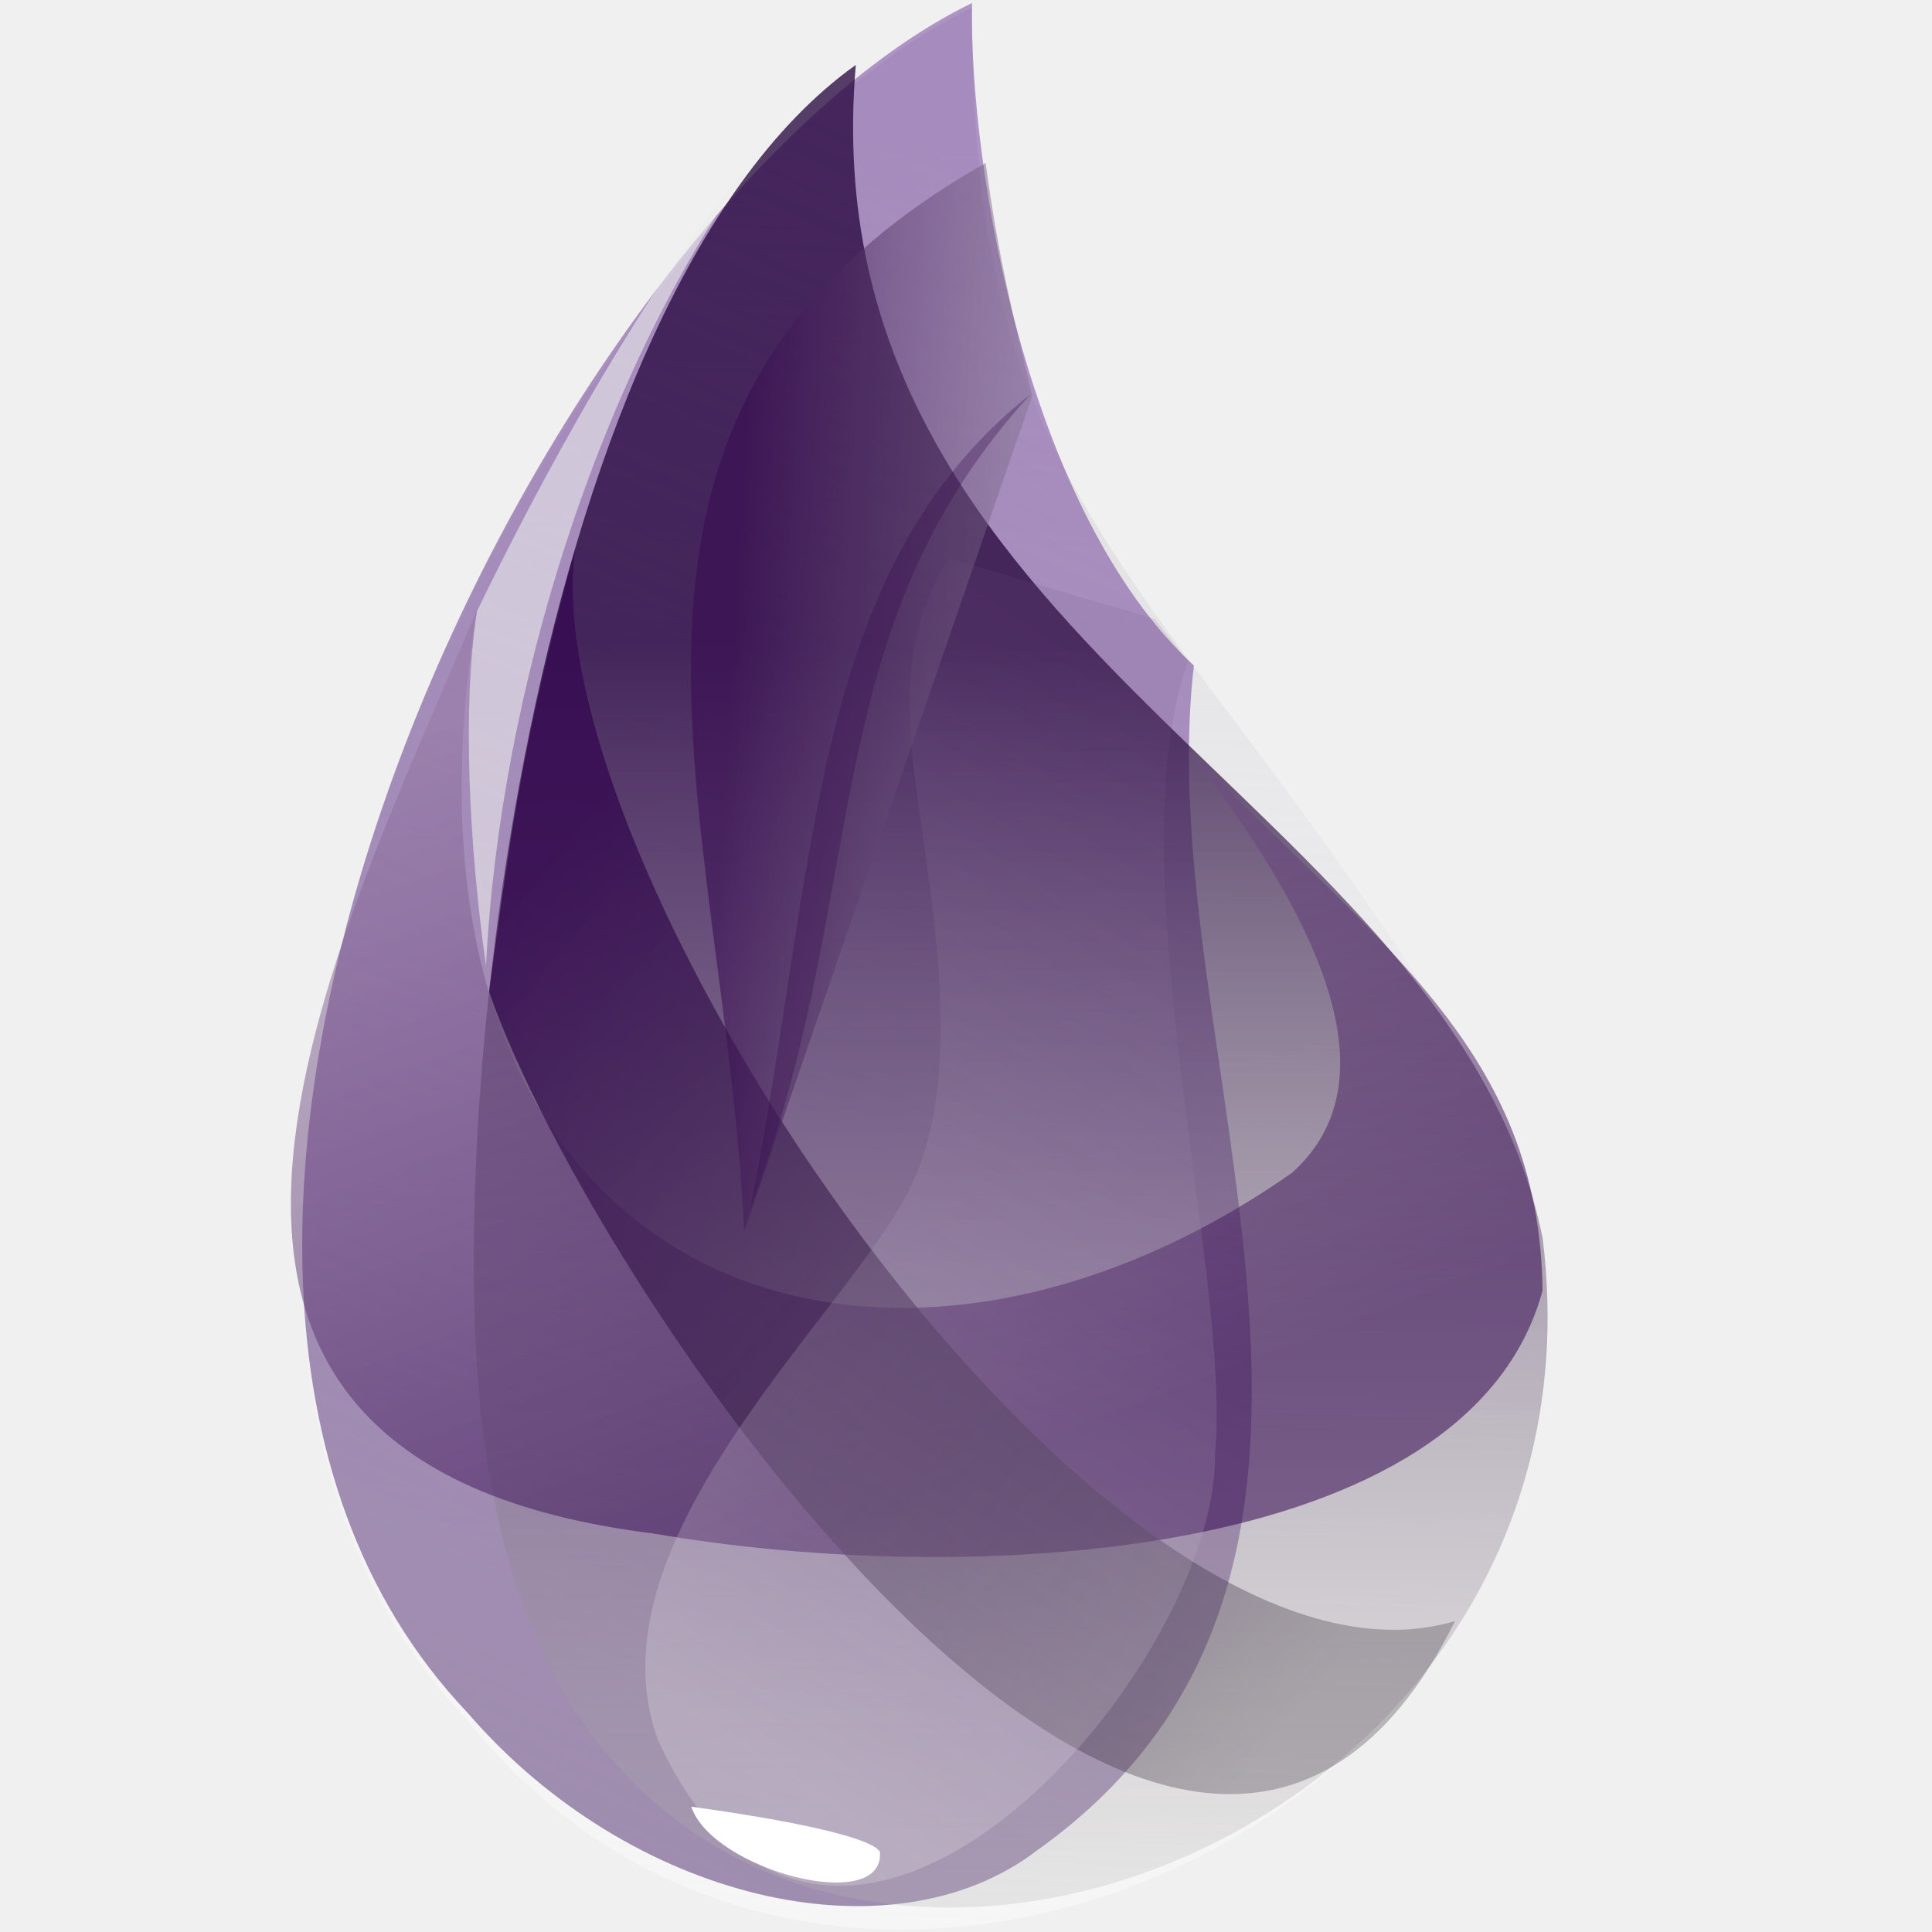
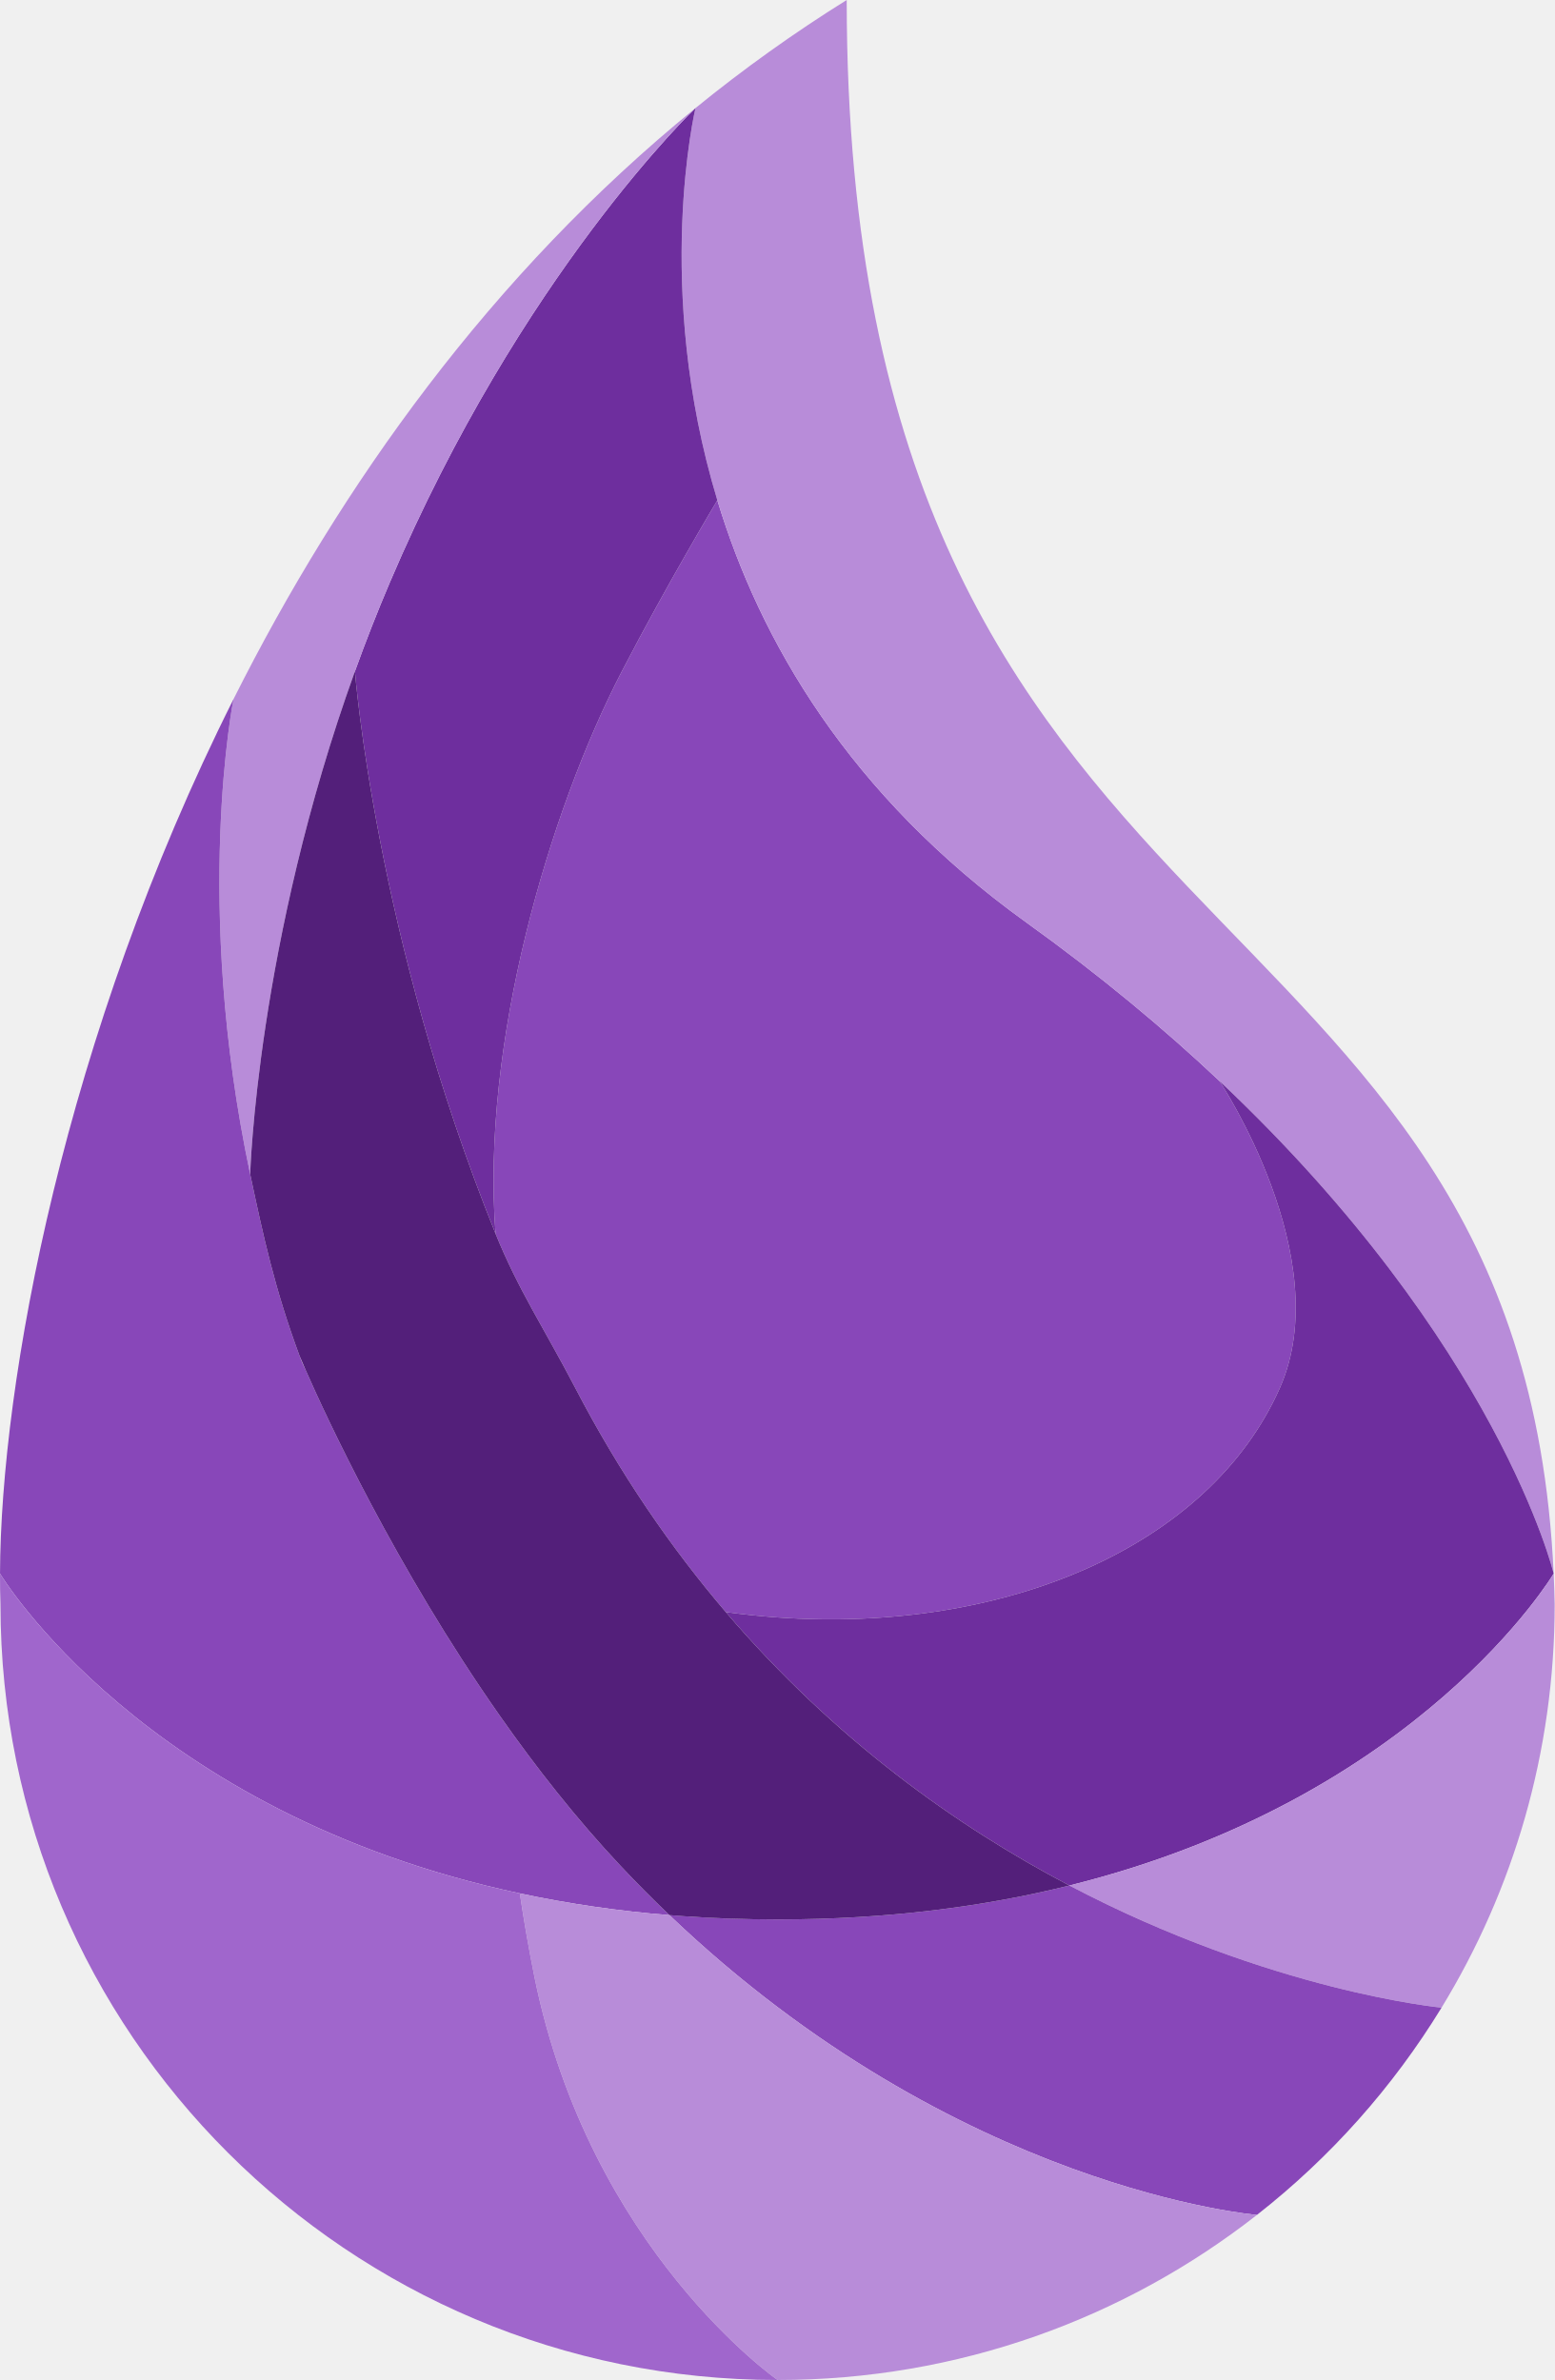
- <svg xmlns="http://www.w3.org/2000/svg" viewBox="0 0 128 128">
-   <linearGradient id="elixir-original-a" gradientUnits="userSpaceOnUse" x1="835.592" y1="-36.546" x2="821.211" y2="553.414" gradientTransform="matrix(.1297 0 0 .2 -46.03 17.198)">
-     <stop offset="0" stop-color="#d9d8dc" />
-     <stop offset="1" stop-color="#fff" stop-opacity=".385" />
-   </linearGradient>
-   <path fill-rule="evenodd" clip-rule="evenodd" fill="url(#elixir-original-a)" d="M64.4.5C36.7 13.9 1.9 83.4 30.9 113.9c26.8 33.5 85.4 1.3 68.4-40.5-21.5-36-35-37.9-34.9-72.9z" />
-   <linearGradient id="elixir-original-b" gradientUnits="userSpaceOnUse" x1="942.357" y1="-40.593" x2="824.692" y2="472.243" gradientTransform="matrix(.1142 0 0 .2271 -47.053 17.229)">
-     <stop offset="0" stop-color="#8d67af" stop-opacity=".672" />
-     <stop offset="1" stop-color="#9f8daf" />
-   </linearGradient>
-   <path fill-rule="evenodd" clip-rule="evenodd" fill="url(#elixir-original-b)" d="M64.4.2C36.8 13.6 1.9 82.9 31 113.5c10.7 12.4 28 16.5 37.7 9.1 26.4-18.8 7.4-53.1 10.4-78.5C68.1 33.9 64.2 11.3 64.4.2z" />
-   <linearGradient id="elixir-original-c" gradientUnits="userSpaceOnUse" x1="924.646" y1="120.513" x2="924.646" y2="505.851" gradientTransform="matrix(.1227 0 0 .2115 -46.493 17.206)">
-     <stop offset="0" stop-color="#26053d" stop-opacity=".762" />
-     <stop offset="1" stop-color="#b7b4b4" stop-opacity=".278" />
-   </linearGradient>
-   <path fill-rule="evenodd" clip-rule="evenodd" fill="url(#elixir-original-c)" d="M56.7 4.3c-22.3 15.9-28.2 75-24.1 94.2 8.2 48.1 75.2 28.3 69.6-16.5-6-29.2-48.8-39.2-45.5-77.7z" />
-   <linearGradient id="elixir-original-d" gradientUnits="userSpaceOnUse" x1="428.034" y1="198.448" x2="607.325" y2="559.255" gradientTransform="matrix(.1848 0 0 .1404 -42.394 17.138)">
-     <stop offset="0" stop-color="#91739f" stop-opacity=".46" />
-     <stop offset="1" stop-color="#32054f" stop-opacity=".54" />
-   </linearGradient>
-   <path fill-rule="evenodd" clip-rule="evenodd" fill="url(#elixir-original-d)" d="M78.8 49.8c10.4 13.4 12.7 22.6 6.8 27.9-27.7 19.4-61.3 7.4-54-37.3C22.1 63 4.5 96.8 43.3 101.6c20.8 3.6 54 2 58.9-16.1-.2-15.9-10.8-22.9-23.4-35.7z" />
-   <linearGradient id="elixir-original-e" gradientUnits="userSpaceOnUse" x1="907.895" y1="540.636" x2="590.242" y2="201.281" gradientTransform="matrix(.1418 0 0 .1829 -45.23 17.18)">
-     <stop offset="0" stop-color="#463d49" stop-opacity=".331" />
-     <stop offset="1" stop-color="#340a50" stop-opacity=".821" />
-   </linearGradient>
-   <path fill-rule="evenodd" clip-rule="evenodd" fill="url(#elixir-original-e)" d="M38.1 36.4c-2.9 21.2 35.1 77.9 58.3 71-17.7 35.6-56.9-21.2-64-41.7 1.5-11 2.2-16.4 5.7-29.3z" />
-   <linearGradient id="elixir-original-f" gradientUnits="userSpaceOnUse" x1="1102.297" y1="100.542" x2="1008.071" y2="431.648" gradientTransform="matrix(.106 0 0 .2448 -47.595 17.242)">
-     <stop offset="0" stop-color="#715383" stop-opacity=".145" />
-     <stop offset="1" stop-color="#f4f4f4" stop-opacity=".234" />
-   </linearGradient>
-   <path fill-rule="evenodd" clip-rule="evenodd" fill="url(#elixir-original-f)" d="M60.4 49.7c.8 7.9 3.9 20.5 0 28.8S38.7 102 43.6 115.3c11.4 24.8 37.1-4.4 36.9-19 1.1-11.8-6.6-38.7-1.8-52.5L76.5 41l-13.6-4c-2.2 3.2-3 7.5-2.5 12.7z" />
-   <linearGradient id="elixir-original-g" gradientUnits="userSpaceOnUse" x1="1354.664" y1="140.06" x2="1059.233" y2="84.466" gradientTransform="matrix(.09173 0 0 .2828 -48.536 17.28)">
-     <stop offset="0" stop-color="#a5a1a8" stop-opacity=".356" />
-     <stop offset="1" stop-color="#370c50" stop-opacity=".582" />
-   </linearGradient>
-   <path fill-rule="evenodd" clip-rule="evenodd" fill="url(#elixir-original-g)" d="M65.3 10.8C36 27.4 48 53.4 49.3 81.6l19.1-55.4c-1.4-5.7-2.3-9.5-3.1-15.4z" />
-   <path fill-rule="evenodd" clip-rule="evenodd" fill="#330A4C" fill-opacity=".316" d="M68.3 26.1c-14.8 11.7-14.1 31.3-18.6 54 8.1-21.3 4.1-38.2 18.6-54z" />
-   <path fill-rule="evenodd" clip-rule="evenodd" fill="#FFF" d="M45.8 119.7c8 1.1 12.1 2.2 12.5 3 .3 4.2-11.1 1.2-12.5-3z" />
-   <path fill-rule="evenodd" clip-rule="evenodd" fill="#EDEDED" fill-opacity=".603" d="M49.8 10.8c-6.9 7.7-14.4 21.8-18.2 29.7-1 6.5-.5 15.7.6 23.5.9-18.2 7.5-39.2 17.6-53.2z" />
+ <svg xmlns="http://www.w3.org/2000/svg" viewBox="0 0 160 245">
+   <path fill="#8847B9" d="M125.504 111.281c-5.677-5.353-12.253-10.842-19.865-16.313-18.3-13.152-27.443-29.06-31.812-43.468 0 0-5.16 8.602-9.827 17.602C56.481 83.602 49.5 107.5 51 127c2.354 5.818 5.048 9.821 8.206 15.883 4.608 8.849 9.872 16.481 15.487 23.062q2.679.37 5.332.557c23.224 1.637 44.394-7.179 51.691-23.619 5.937-13.377-6.212-31.602-6.212-31.602" />
+   <path fill="#B88CD9" d="M159.896 161.988C156.513 88.578 87.14 100.885 87.14 0a152 152 0 0 0-15.563 11.124s-4.4 18.453 2.25 40.376c4.37 14.409 13.512 30.316 31.812 43.468 7.612 5.471 14.188 10.96 19.865 16.313 28.735 27.099 34.392 50.707 34.392 50.707" />
+   <path fill="#6E2E9E" d="M71.577 11.124S53.649 28.173 40.105 59.99a174 174 0 0 0-3.576 9.112S38.626 96.416 51 127c-1.5-19.5 5.481-43.398 13-57.898 4.667-9 9.826-17.602 9.826-17.602-6.648-21.923-2.25-40.376-2.25-40.376" />
+   <path fill="#B88CD9" d="M71.577 11.124c-21.02 17.105-36.483 38.81-47.545 60.844 0 0-4.218 20.93 1.717 48.915 0 0 .663-23.734 10.78-51.781a174 174 0 0 1 3.576-9.112C53.65 28.173 71.577 11.124 71.577 11.124" />
+   <path fill="#8847B9" d="M24.032 71.968C6.572 106.745.076 142.345.001 161.988c0 0 14.733 24.636 53.497 32.921a120 120 0 0 0 15.4 2.237 132 132 0 0 1-5.031-5.074c-4.54-4.831-8.706-10.138-12.438-15.464-10.72-15.302-17.854-30.759-19.953-35.53-.463-.945-.643-1.494-.643-1.494-2.569-6.931-3.735-12.337-5.084-18.701-5.935-27.985-1.717-48.915-1.717-48.915" />
+   <path fill="#6E2E9E" d="M110.056 194.096c36.101-8.969 49.84-32.108 49.84-32.108s-5.657-23.608-34.392-50.707c0 0 12.149 18.225 6.212 31.602-7.297 16.44-28.467 25.256-51.692 23.619a80 80 0 0 1-5.331-.557c11.201 13.13 23.797 22.076 35.363 28.151" />
+   <path fill="#B88CD9" d="M160 165.169a120 120 0 0 0-.104-3.181s-13.739 23.139-49.84 32.108c20.82 10.936 38.302 12.573 38.302 12.573 7.387-12.093 11.642-26.301 11.642-41.5" />
+   <path fill="#8847B9" d="M110.056 194.096c-8.678 2.156-18.649 3.493-30.031 3.493a138 138 0 0 1-11.127-.443c29.683 28.345 60.463 30.858 60.463 30.858a80.3 80.3 0 0 0 18.997-21.335s-17.482-1.637-38.302-12.573" />
+   <path fill="#B88CD9" d="M68.898 197.146a120 120 0 0 1-15.4-2.237c.462 3.07.964 5.947 1.502 8.591 5.712 28.089 25.025 41.5 25.025 41.5 18.615 0 35.746-6.349 49.336-16.996 0 0-30.78-2.513-60.463-30.858" />
+   <path fill="#A066CC" d="M.049 165.169C.049 209.258 35.855 245 80.025 245c0 0-19.313-13.411-25.025-41.5a171 171 0 0 1-1.502-8.591C14.734 186.624.001 161.988.001 161.988a80 80 0 0 0 .048 3.181" />
+   <path fill="#531F7A" d="M80.025 197.589c11.382 0 21.353-1.337 30.031-3.493-11.566-6.075-24.162-15.021-35.363-28.151-5.615-6.581-10.879-14.213-15.487-23.062C56.048 136.821 53.354 132.818 51 127 38.626 96.416 36.529 69.102 36.529 69.102c-10.117 28.047-10.78 51.781-10.78 51.781 1.35 6.364 2.515 11.77 5.084 18.701 0 0 .218.528.643 1.494 2.099 4.771 9.233 20.228 19.953 35.53 3.732 5.326 7.898 10.633 12.438 15.464a132 132 0 0 0 5.031 5.074q.782.064 1.574.118c3.068.213 6.25.325 9.553.325" />
</svg>
